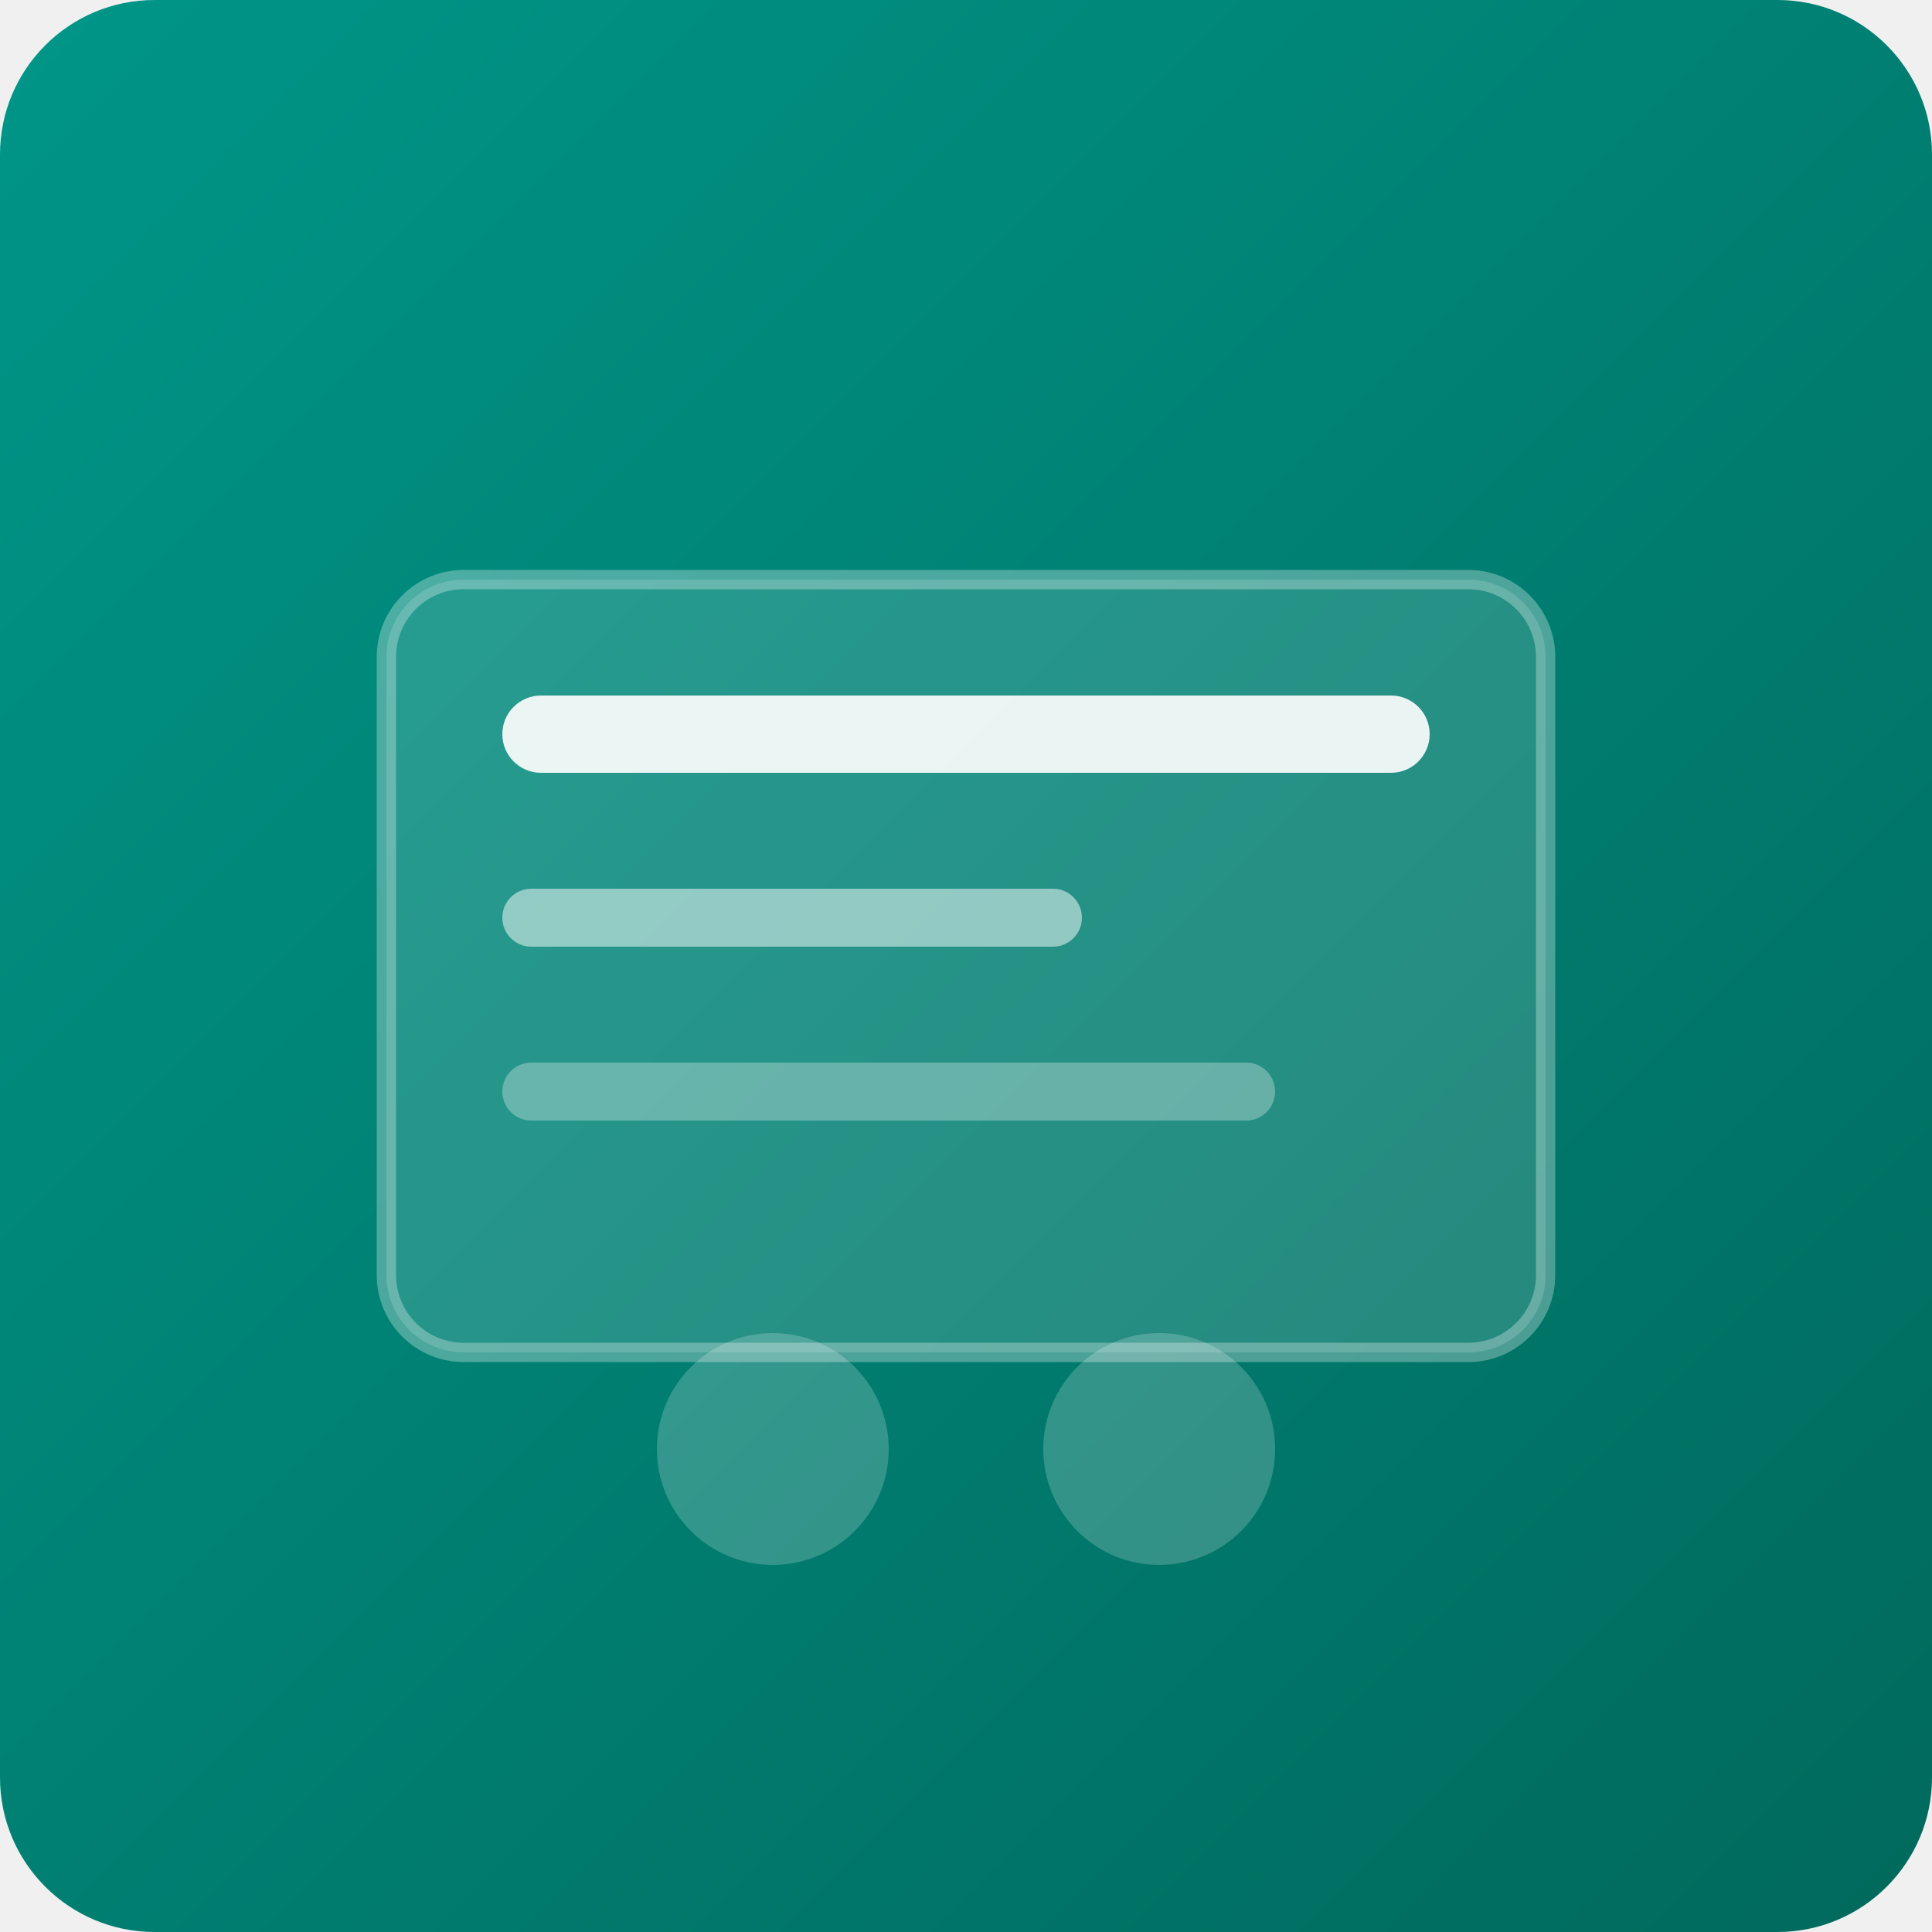
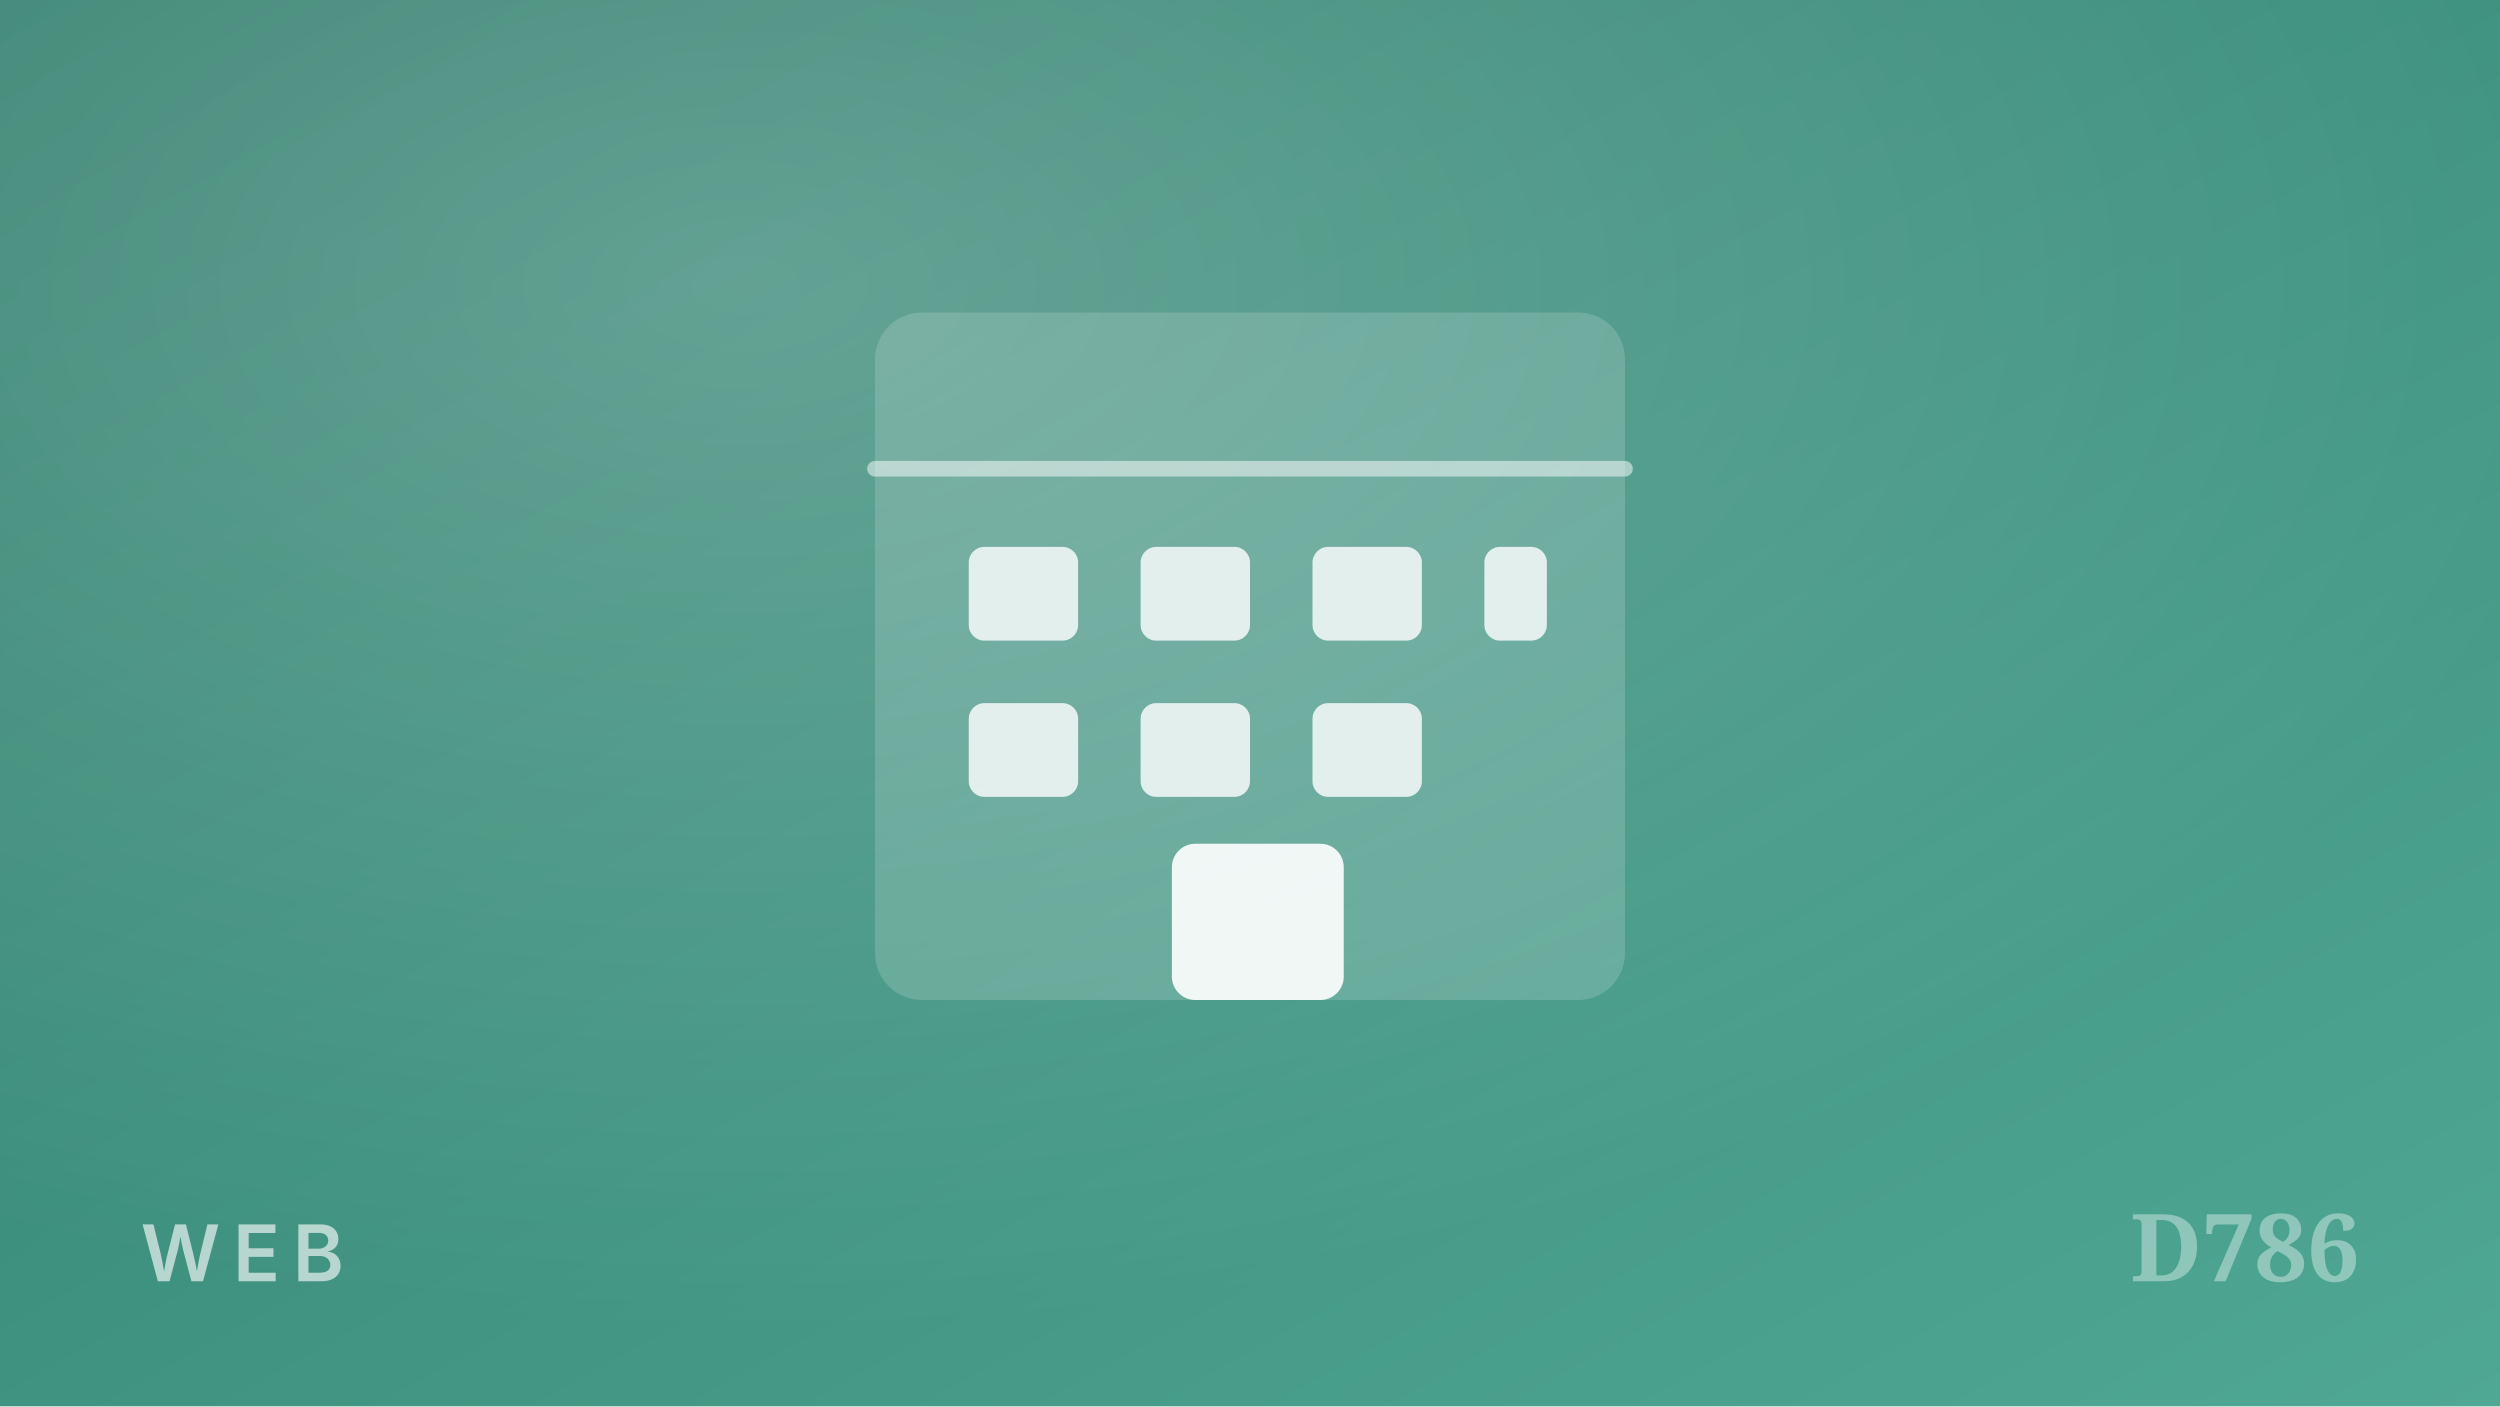
- <svg xmlns="http://www.w3.org/2000/svg" width="200" height="200" viewBox="0 0 200 200">
+ <svg xmlns="http://www.w3.org/2000/svg" width="320" height="180" viewBox="0 0 320 180" role="img" aria-label="Web">
  <defs>
-     <linearGradient id="g6" x1="0%" y1="0%" x2="100%" y2="100%">
-       <stop offset="0%" stop-color="#009688" />
-       <stop offset="100%" stop-color="#00695C" />
+     <linearGradient id="bg5" x1="0%" y1="0%" x2="100%" y2="100%">
+       <stop offset="0%" stop-color="#2F7D6B" />
+       <stop offset="100%" stop-color="#4FA894" />
    </linearGradient>
+     <radialGradient id="gl5" cx="30%" cy="20%" r="75%">
+       <stop offset="0%" stop-color="#fff" stop-opacity=".22" />
+       <stop offset="100%" stop-color="#fff" stop-opacity="0" />
+     </radialGradient>
  </defs>
-   <rect width="200" height="200" fill="url(#g6)" rx="16" />
-   <rect x="40" y="60" width="120" height="80" rx="8" fill="rgba(255,255,255,0.15)" stroke="rgba(255,255,255,0.3)" stroke-width="2" />
-   <rect x="52" y="72" width="96" height="8" rx="4" fill="rgba(255,255,255,0.9)" />
-   <rect x="52" y="92" width="60" height="6" rx="3" fill="rgba(255,255,255,0.5)" />
-   <rect x="52" y="110" width="80" height="6" rx="3" fill="rgba(255,255,255,0.3)" />
-   <circle cx="80" cy="150" r="12" fill="rgba(255,255,255,0.2)" />
-   <circle cx="120" cy="150" r="12" fill="rgba(255,255,255,0.2)" />
+   <rect width="320" height="180" fill="url(#bg5)" />
+   <rect width="320" height="180" fill="url(#gl5)" />
+   <g fill="none" stroke-linecap="round" stroke-linejoin="round">
+     <rect x="112" y="40" width="96" height="88" rx="6" fill="rgba(255,255,255,.16)" />
+     <path d="M112 60h96" stroke="#fff" stroke-width="2" opacity=".5" />
+     <g fill="#fff" opacity=".8">
+       <rect x="124" y="70" width="14" height="12" rx="2" />
+       <rect x="146" y="70" width="14" height="12" rx="2" />
+       <rect x="168" y="70" width="14" height="12" rx="2" />
+       <rect x="190" y="70" width="8" height="12" rx="2" />
+       <rect x="124" y="90" width="14" height="12" rx="2" />
+       <rect x="146" y="90" width="14" height="12" rx="2" />
+       <rect x="168" y="90" width="14" height="12" rx="2" />
+     </g>
+     <rect x="150" y="108" width="22" height="20" rx="3" fill="#fff" opacity=".9" />
+   </g>
+   <text x="18" y="164" font-family="Inter,system-ui,sans-serif" font-size="10" font-weight="600" letter-spacing="1.6" fill="#fff" opacity=".62">WEB</text>
+   <text x="302" y="164" text-anchor="end" font-family="Georgia,serif" font-size="12" font-weight="600" fill="#fff" opacity=".38">D786</text>
</svg>
